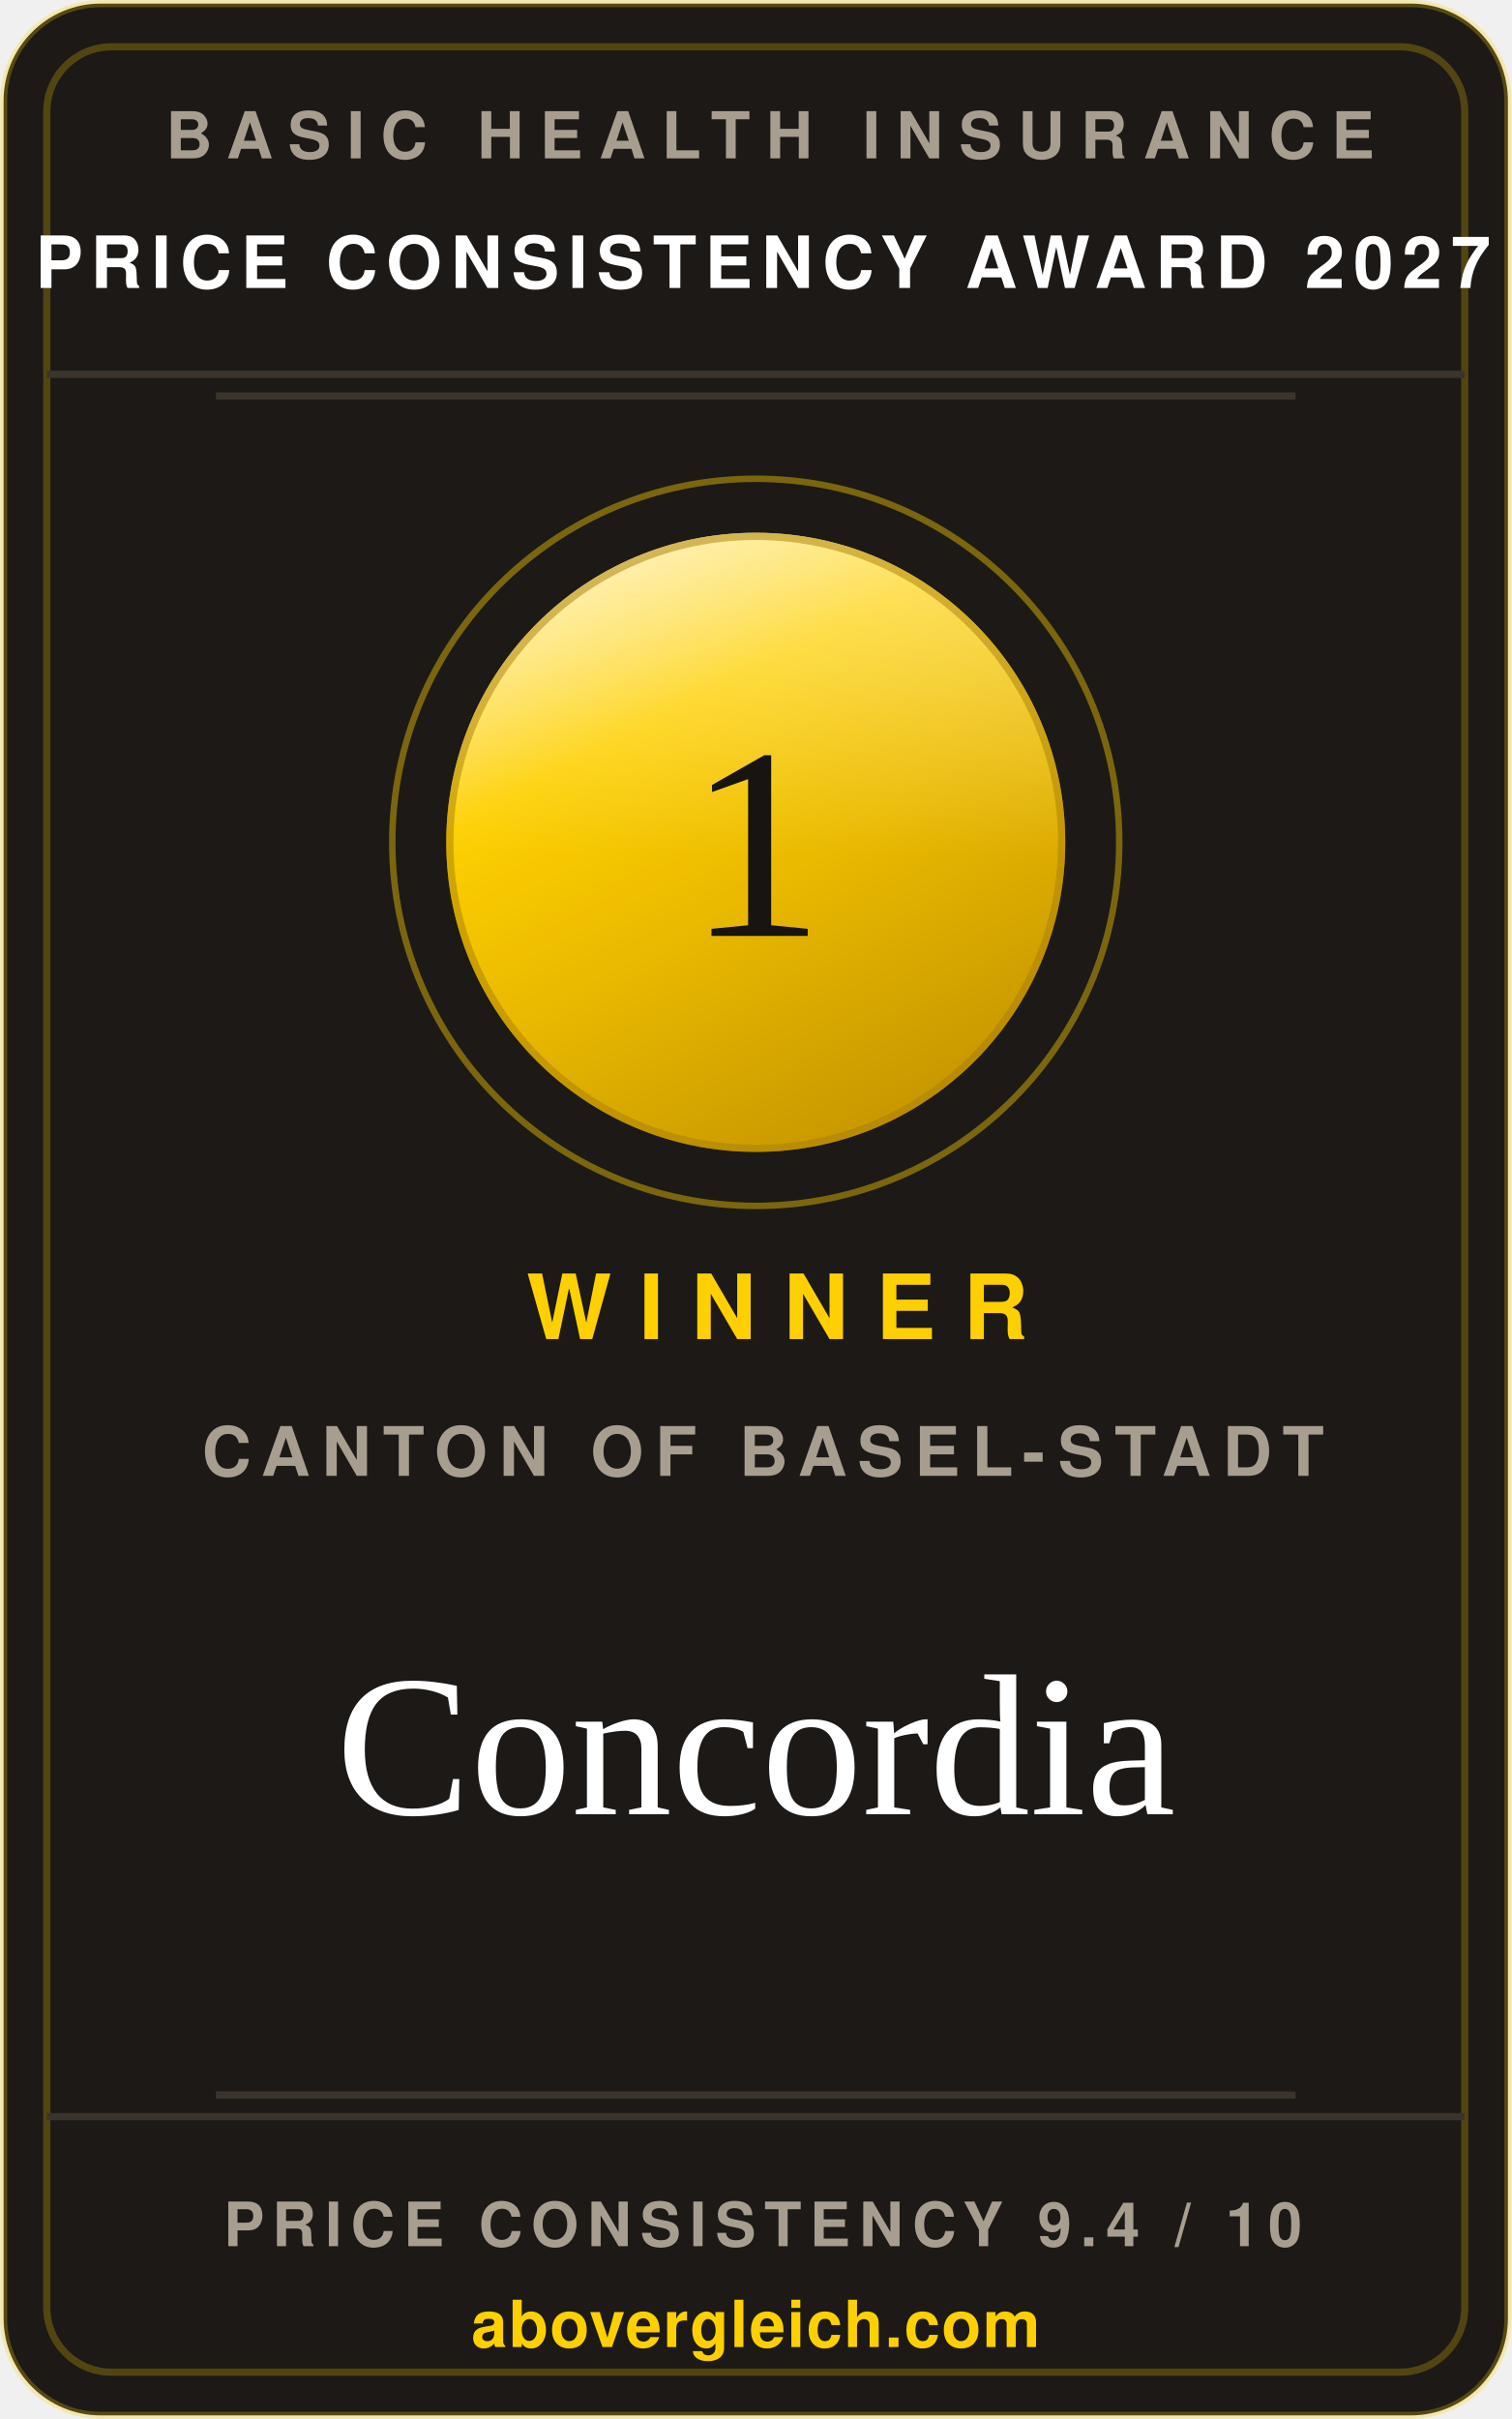
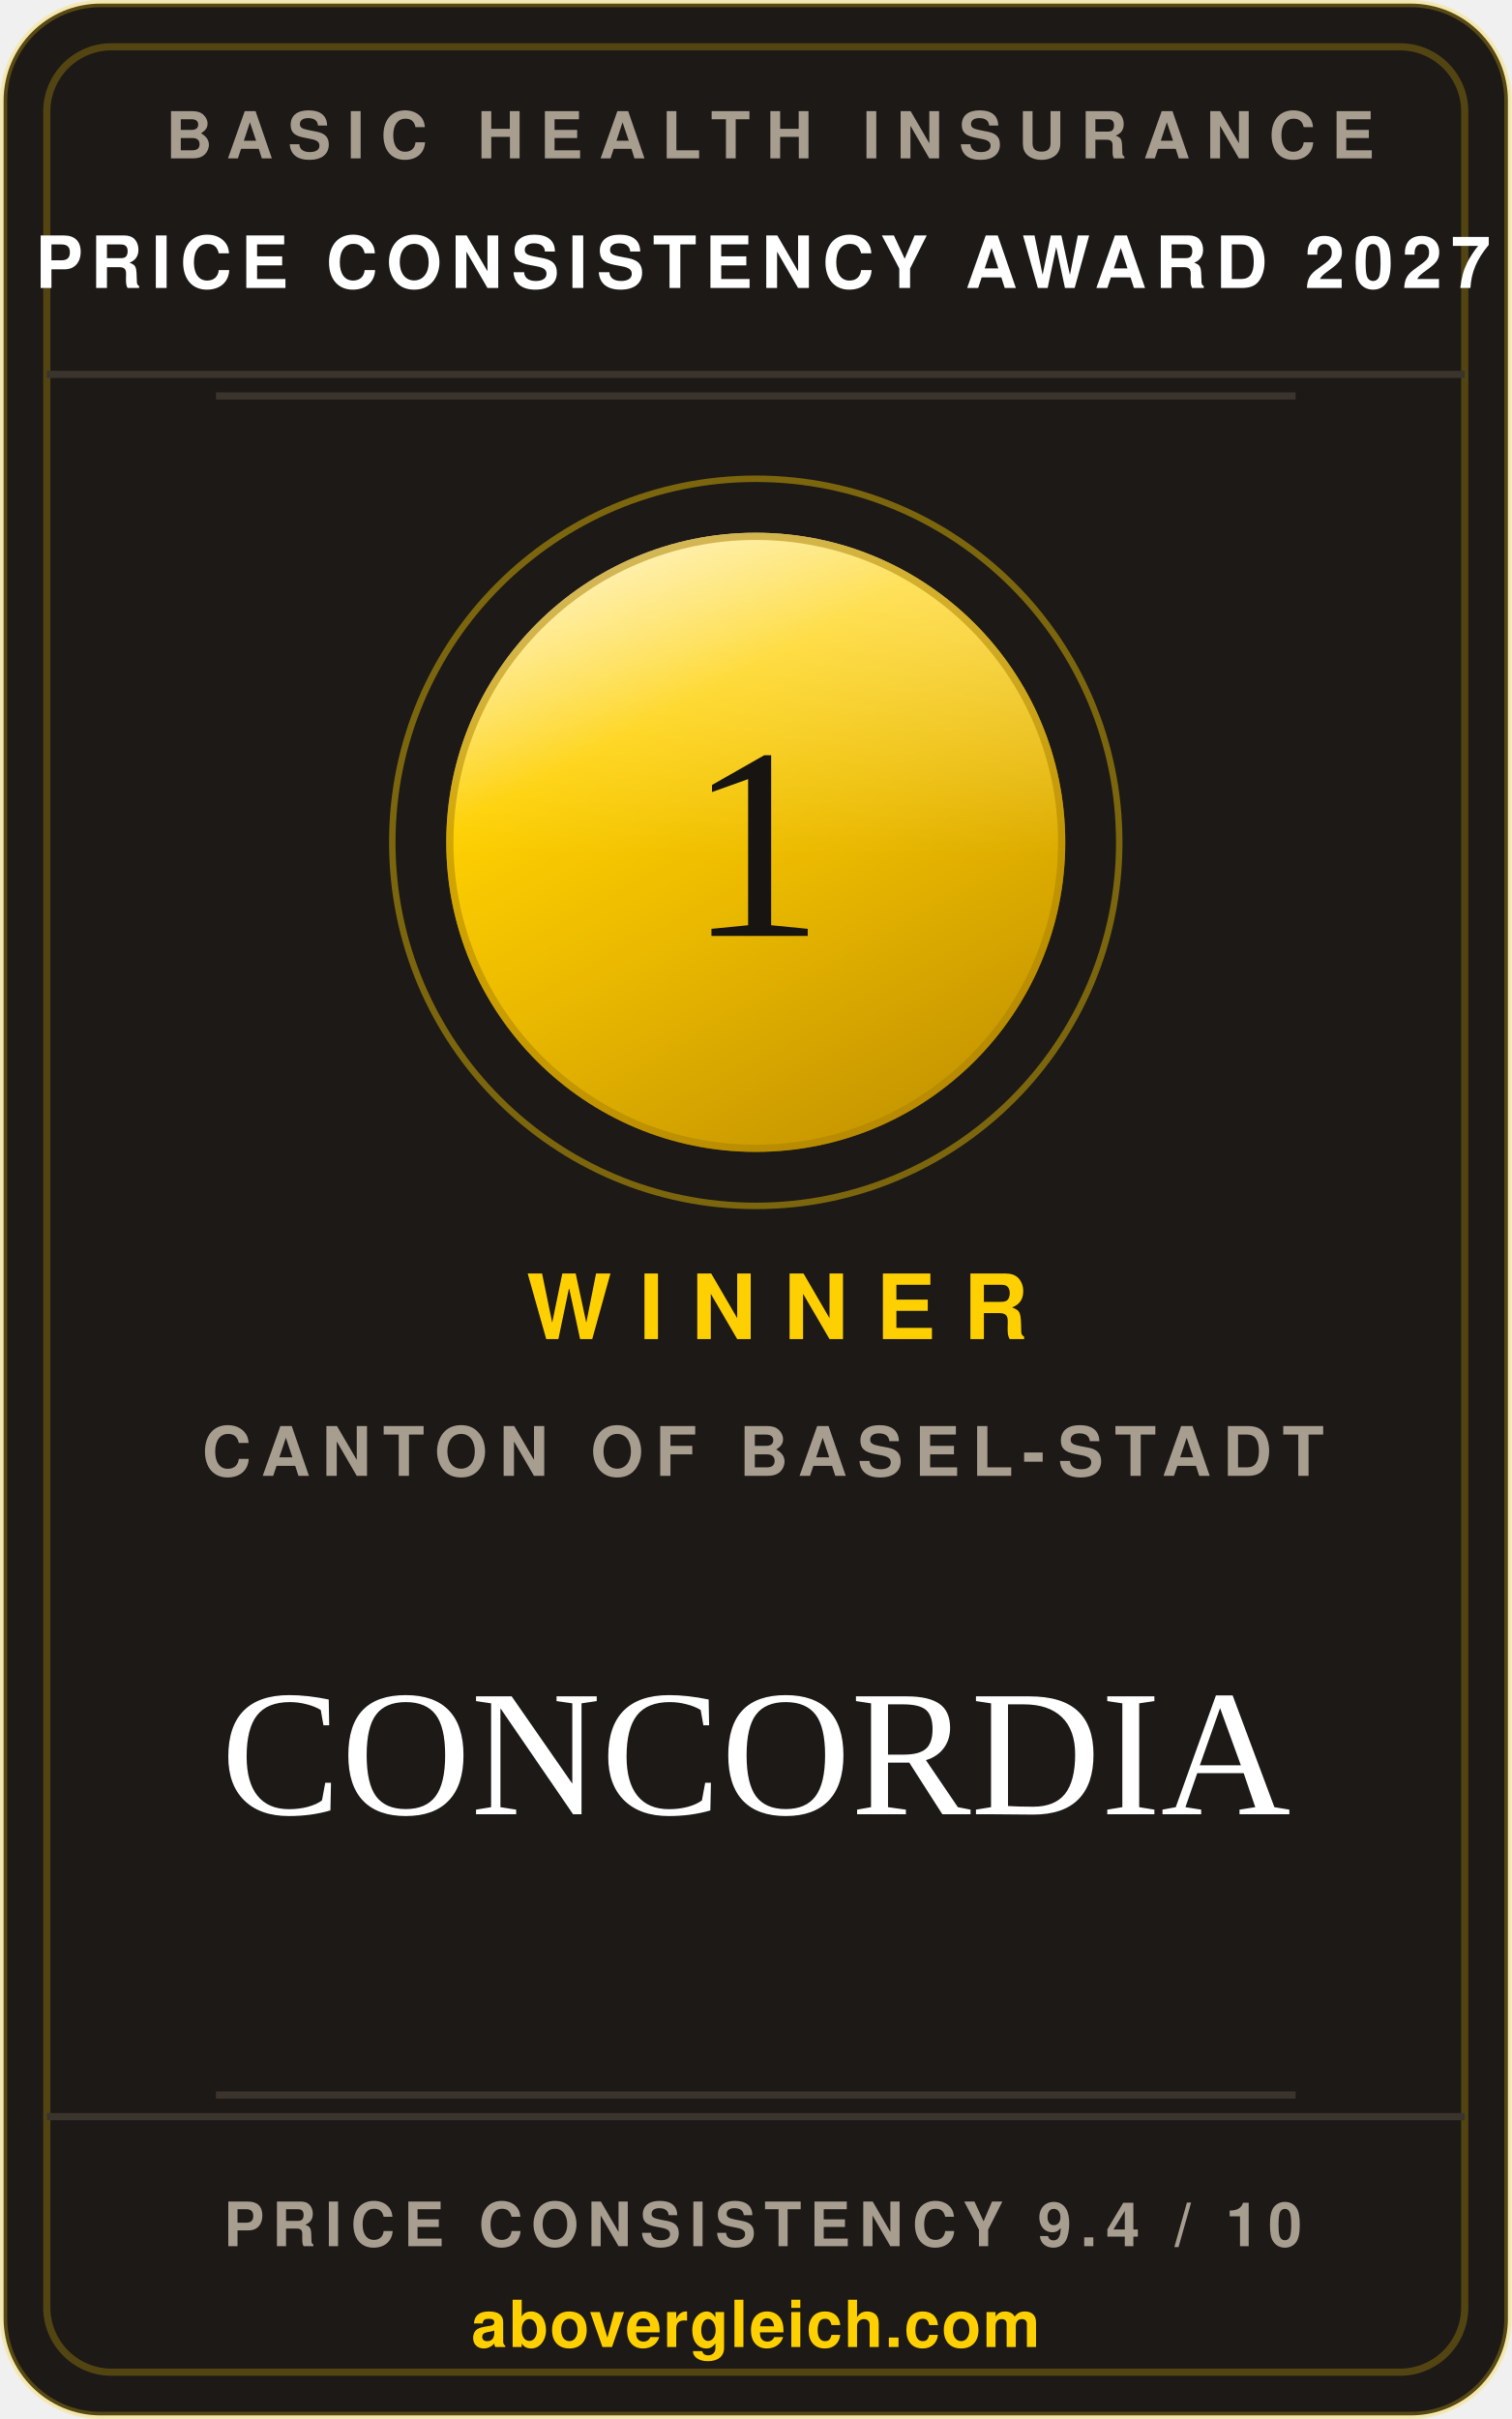
- <svg xmlns="http://www.w3.org/2000/svg" width="240" height="384" viewBox="0 0 210 336" role="img" aria-label="abovergleich Price Consistency Award 2027: Most price-consistent health insurer in the canton of Basel-Stadt 2027, Concordia">
+ <svg xmlns="http://www.w3.org/2000/svg" width="240" height="384" viewBox="0 0 210 336" role="img" aria-label="abovergleich Price Consistency Award 2027: Most price-consistent health insurer in the canton of Basel-Stadt 2027, CONCORDIA">
  <style>.s{font-family:'Helvetica Neue',Helvetica,Arial,sans-serif}.v{font-family:Georgia,'Times New Roman',serif}</style>
  <defs>
    <linearGradient id="metall" x1="0.18" y1="0" x2="0.72" y2="1">
      <stop offset="0%" stop-color="#ffeea6" />
      <stop offset="30%" stop-color="#fed001" />
      <stop offset="58%" stop-color="#eab900" />
      <stop offset="100%" stop-color="#c49400" />
    </linearGradient>
    <linearGradient id="glanz" x1="0" y1="0" x2="0" y2="1">
      <stop offset="0%" stop-color="#ffffff" stop-opacity="0.42" />
      <stop offset="52%" stop-color="#ffffff" stop-opacity="0" />
    </linearGradient>
  </defs>
  <rect x="0.5" y="0.5" width="209" height="335" rx="13.5" fill="#1c1917" stroke="rgba(254,208,1,0.26)" />
  <rect x="6.5" y="6.5" width="197" height="323" rx="9" fill="none" stroke="rgba(254,208,1,0.24)" />
  <text class="s" x="107" y="22" text-anchor="middle" font-size="9" font-weight="700" letter-spacing="2.2" fill="#a89e90">BASIC HEALTH INSURANCE</text>
  <text class="s" x="106" y="40" text-anchor="middle" font-size="10" font-weight="700" letter-spacing="1.2" fill="#ffffff" textLength="190" lengthAdjust="spacingAndGlyphs">PRICE CONSISTENCY AWARD 2027</text>
  <line x1="6.5" y1="52" x2="203.5" y2="52" stroke="#3a342c" />
  <line x1="30" y1="55" x2="180" y2="55" stroke="#3a342c" />
  <circle cx="105" cy="117" r="50.5" fill="none" stroke="rgba(254,208,1,0.42)" stroke-width="0.9" />
  <circle cx="105" cy="117" r="43" fill="url(#metall)" />
  <circle cx="105" cy="117" r="43" fill="url(#glanz)" />
  <circle cx="105" cy="117" r="42.5" fill="none" stroke="#a97f00" stroke-opacity="0.5" stroke-width="1" />
  <text class="v" x="105" y="130" text-anchor="middle" font-size="38" fill="#171412">1</text>
  <text class="s" x="108" y="186" text-anchor="middle" font-size="12.5" font-weight="700" letter-spacing="3.8" fill="#fed001">WINNER</text>
  <text class="s" x="106" y="205" text-anchor="middle" font-size="9.5" font-weight="600" letter-spacing="1.6" fill="#a89e90">CANTON OF BASEL-STADT</text>
-   <text class="v" x="105" y="252" text-anchor="middle" font-size="28" fill="#ffffff">Concordia</text>
+   <text class="v" x="105" y="252" text-anchor="middle" font-size="25" fill="#ffffff">CONCORDIA</text>
  <line x1="30" y1="291" x2="180" y2="291" stroke="#3a342c" />
  <line x1="6.5" y1="294" x2="203.5" y2="294" stroke="#3a342c" />
  <text class="s" x="106" y="312" text-anchor="middle" font-size="8.5" font-weight="700" letter-spacing="1.2" fill="#a89e90">PRICE CONSISTENCY 9.4 / 10</text>
  <text class="s" x="105" y="326" text-anchor="middle" font-size="9" font-weight="700" letter-spacing="0.2" fill="#fed001">abovergleich.com</text>
</svg>
